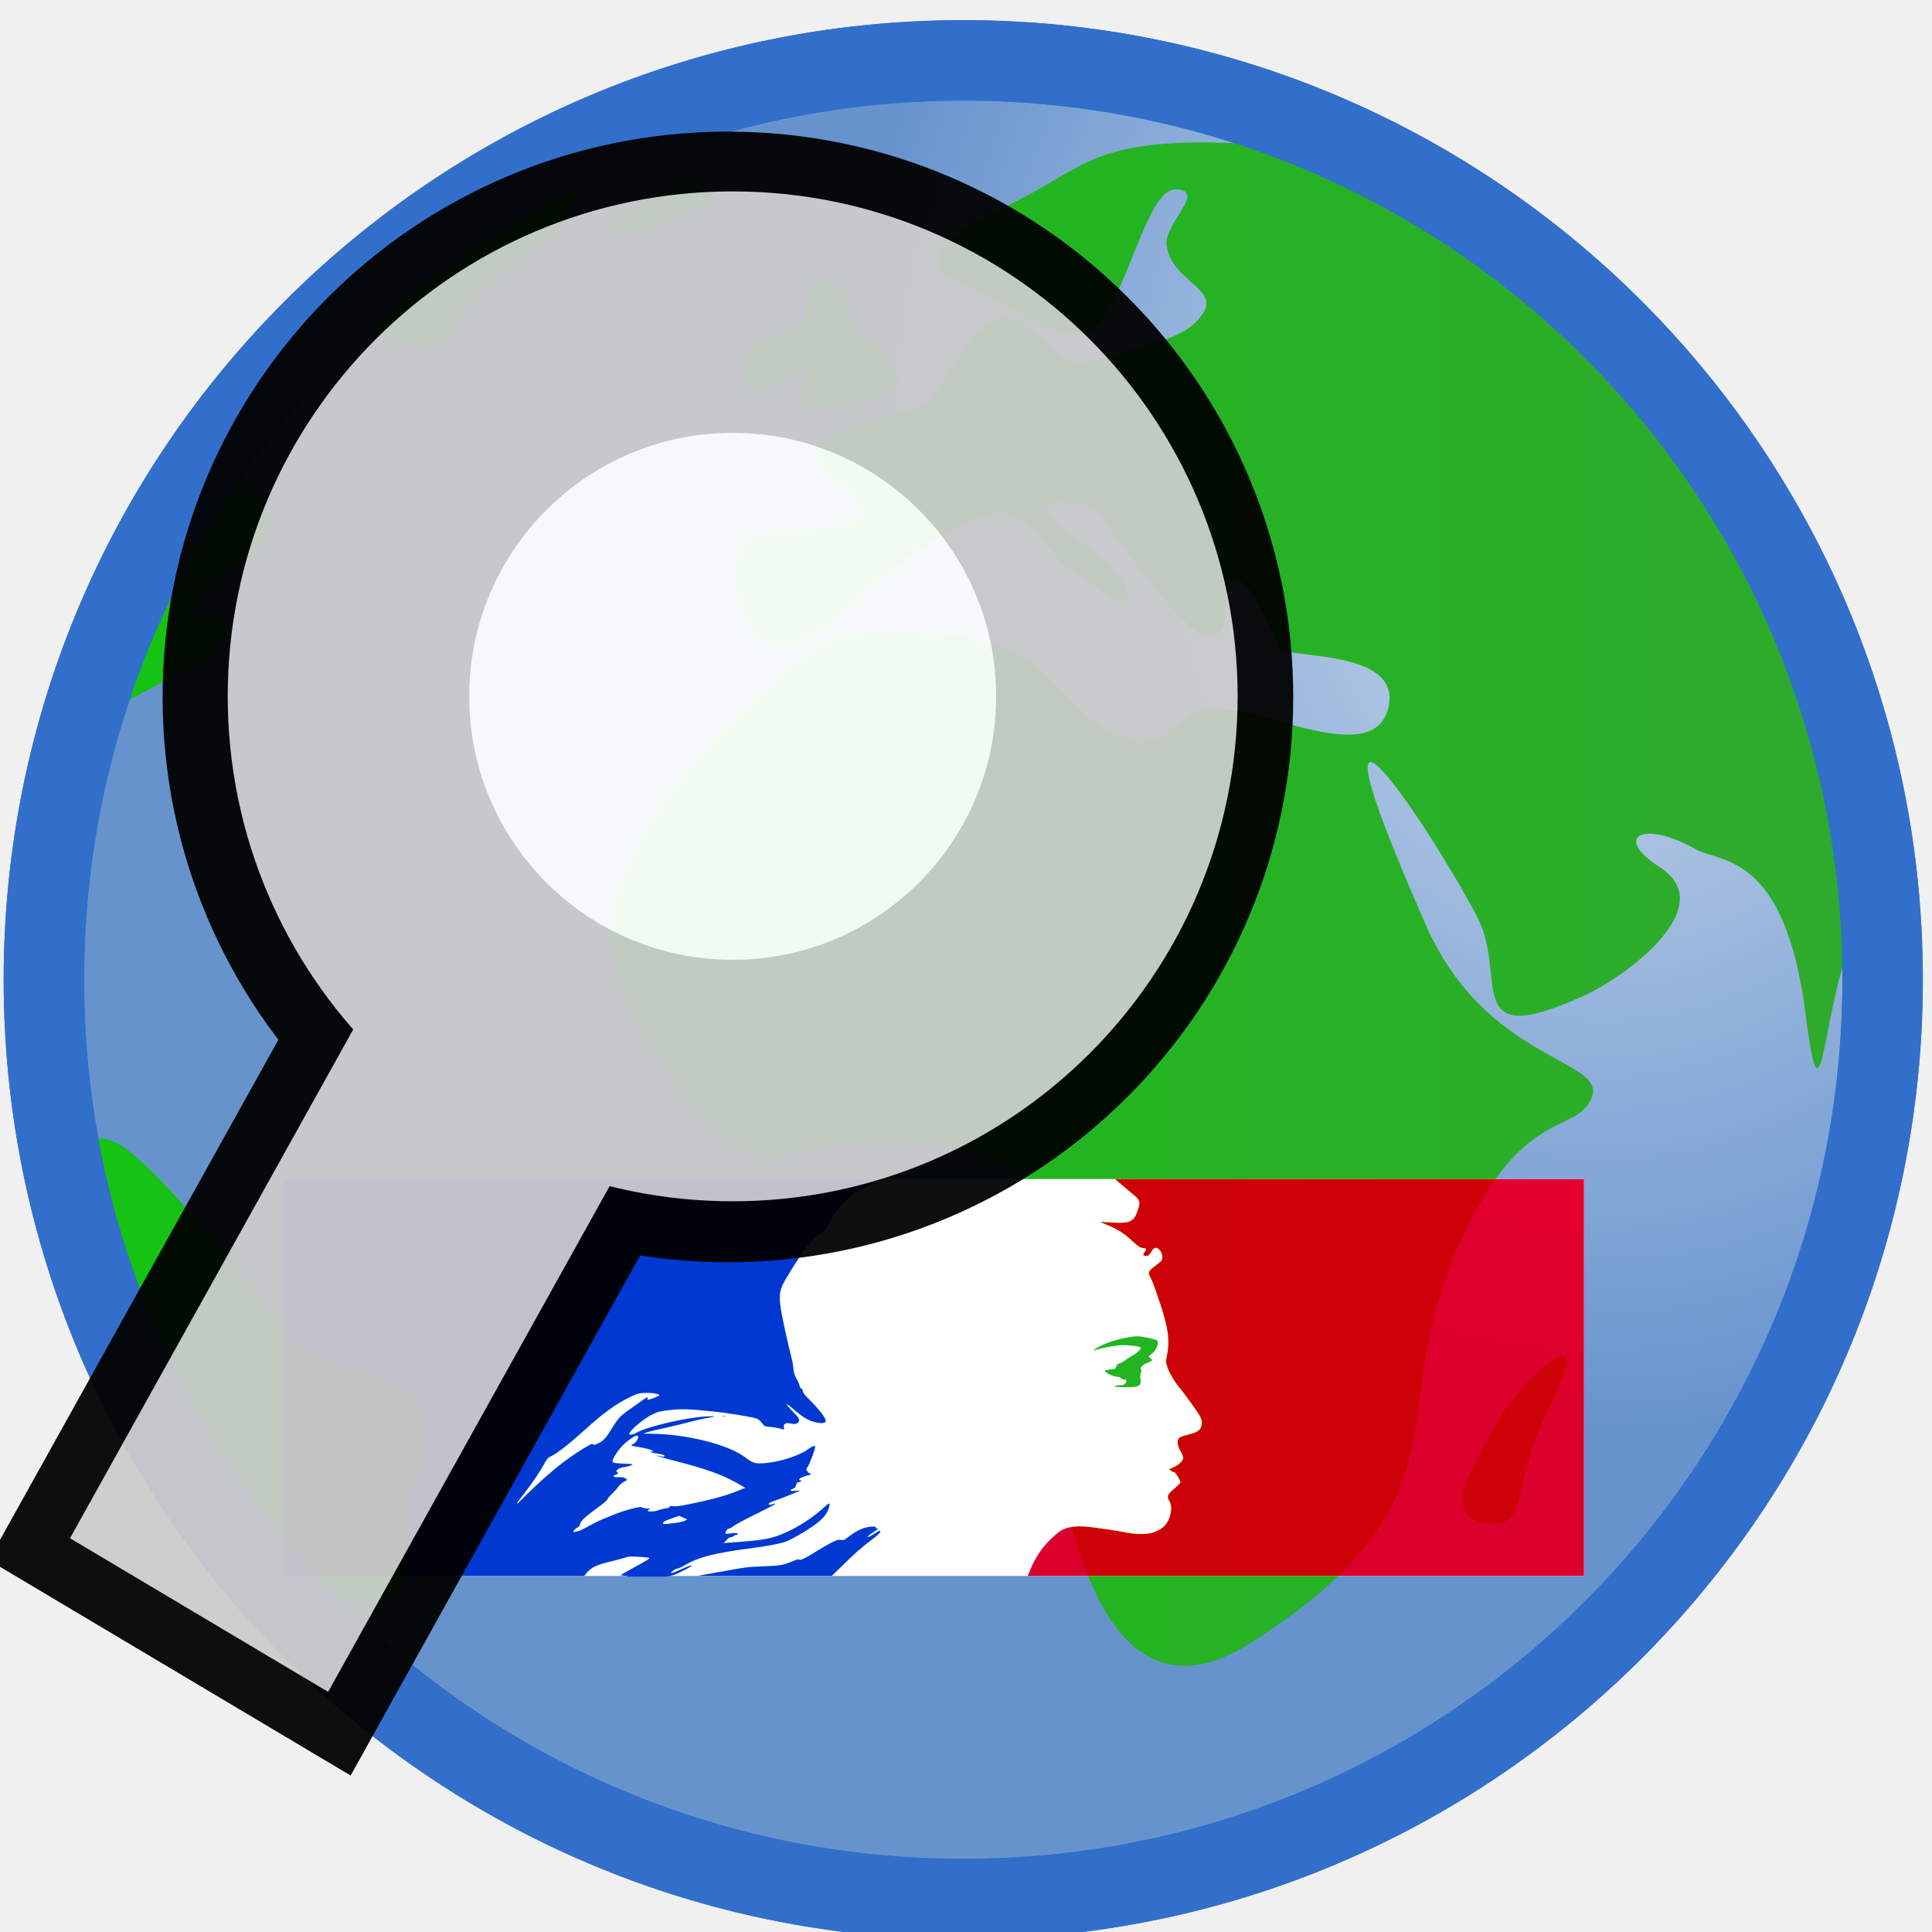
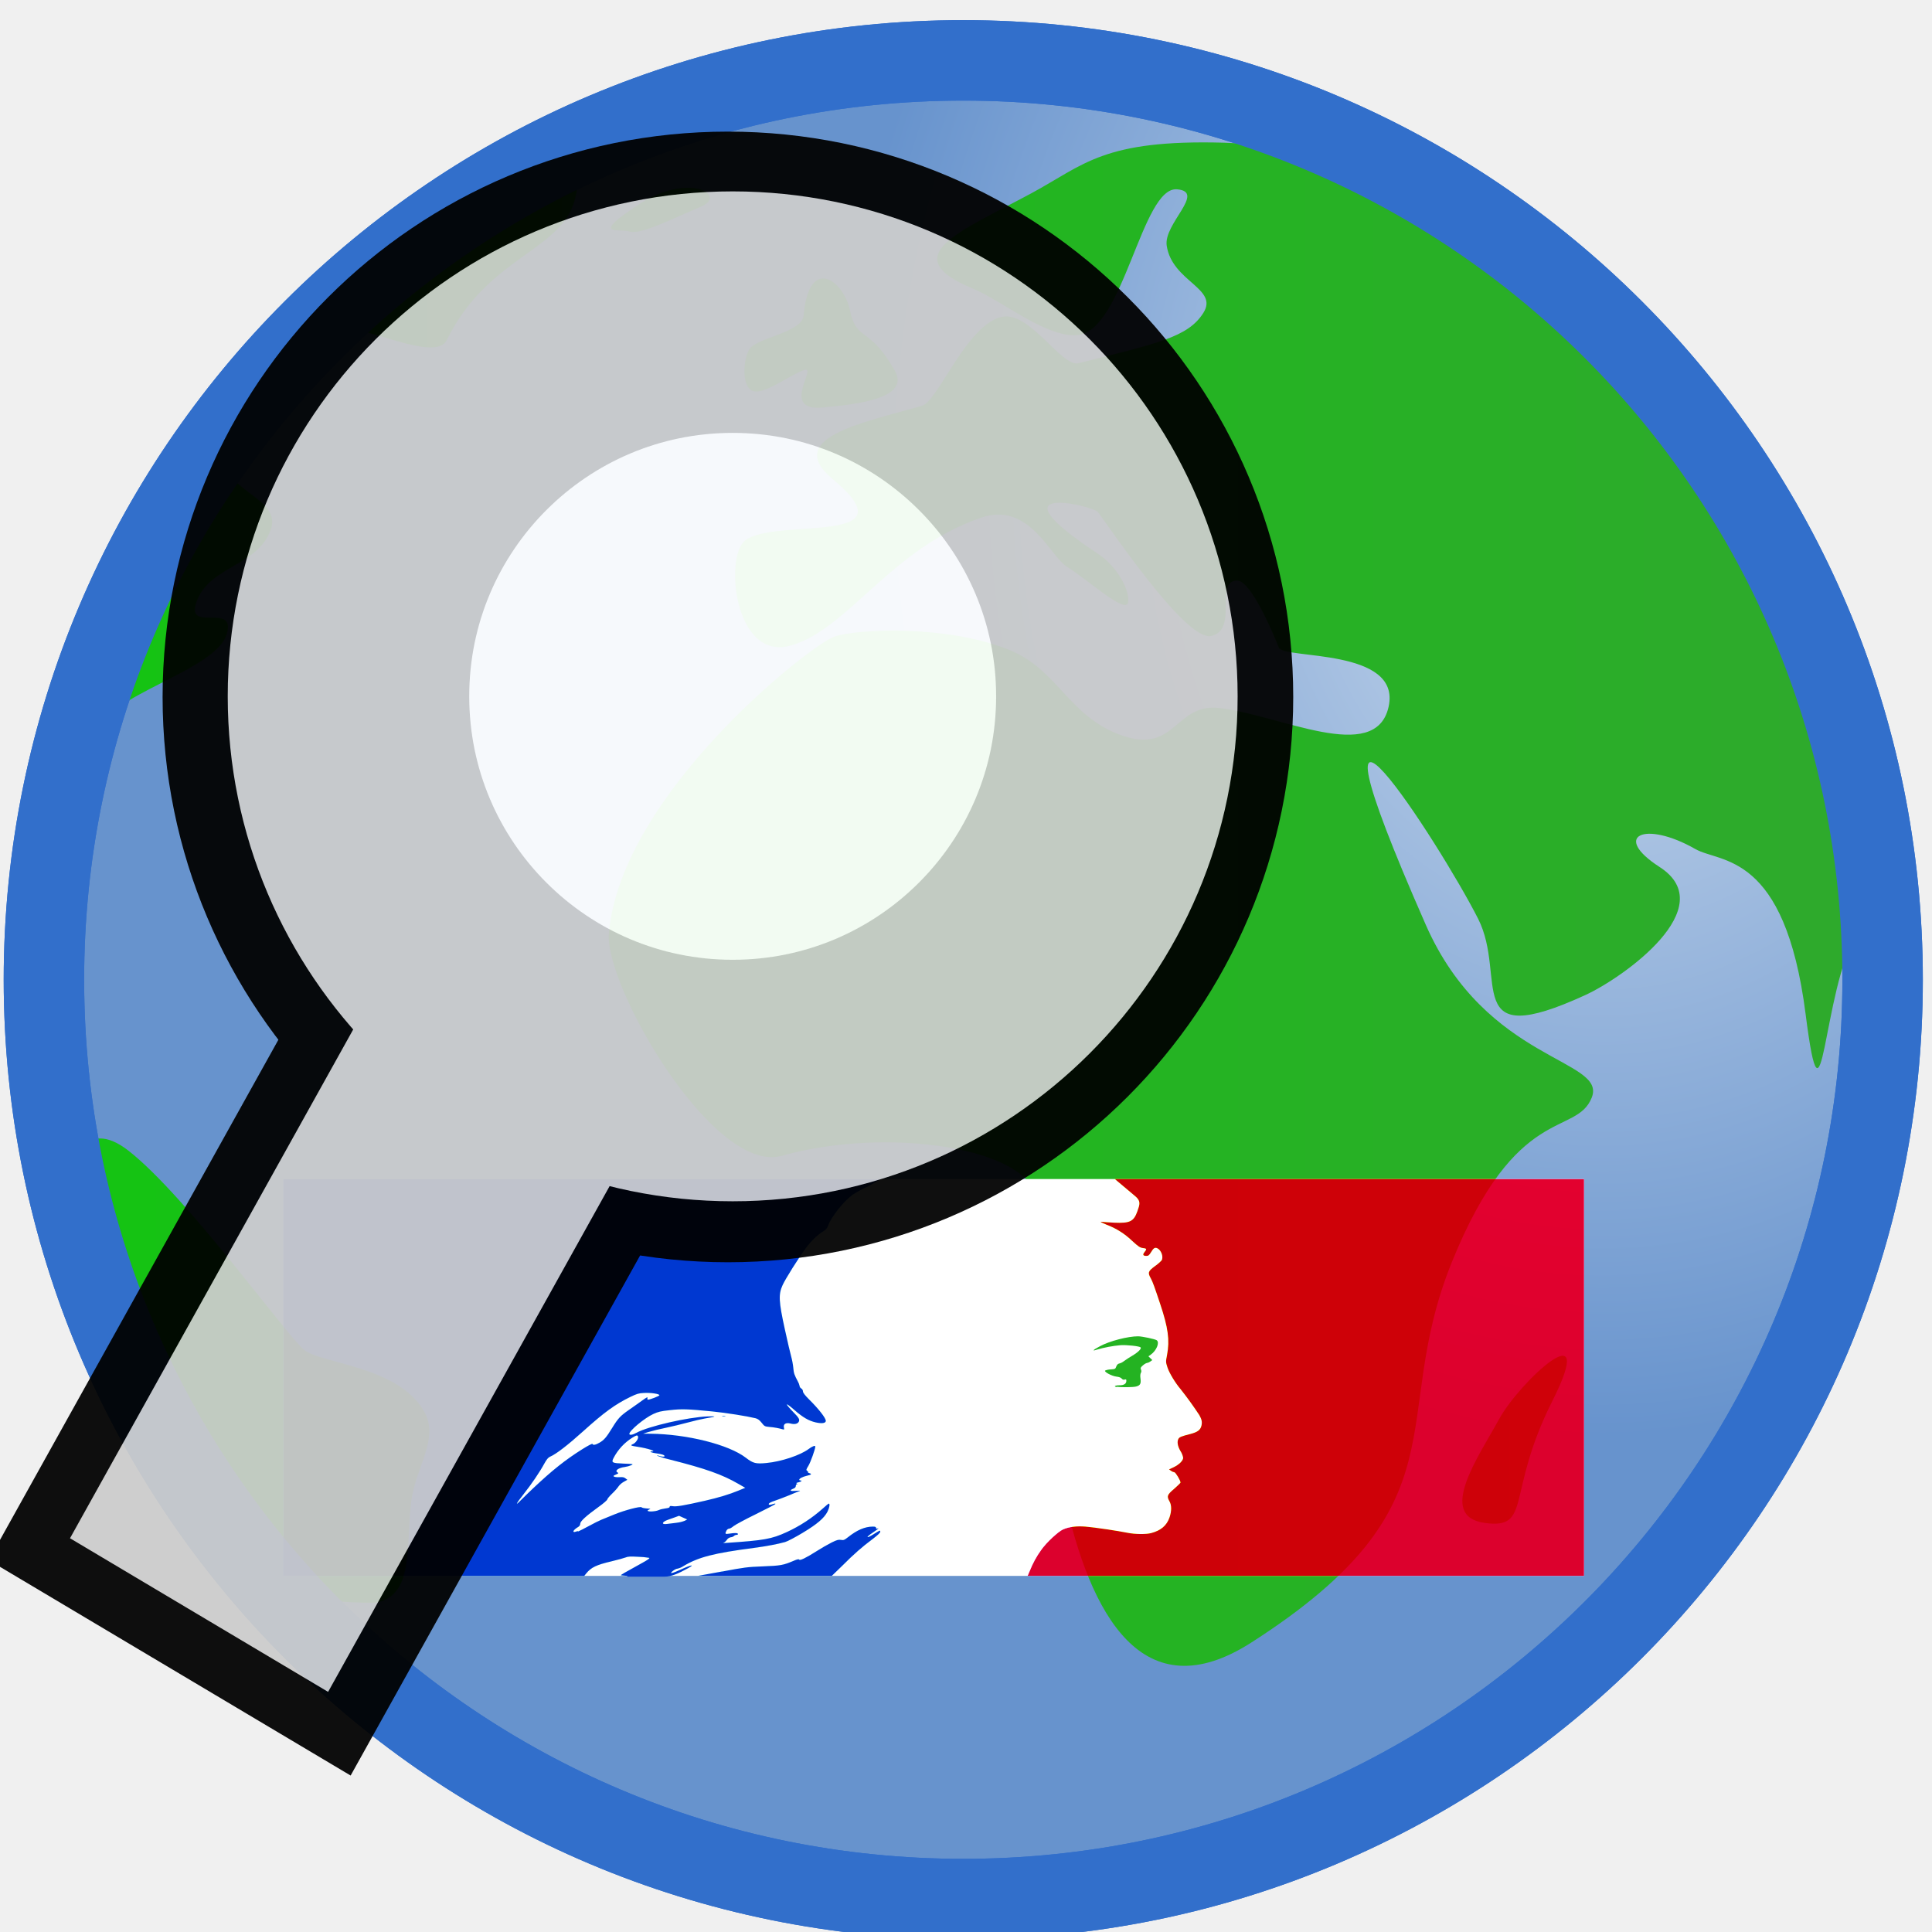
- <svg xmlns="http://www.w3.org/2000/svg" xmlns:xlink="http://www.w3.org/1999/xlink" width="64px" height="64px" id="svg2996" version="1.1" enable-background="new">
-   <defs id="defs2998">
-     <linearGradient id="linearGradient3948">
-       <stop style="stop-color:#14c412;stop-opacity:1;" offset="0" id="stop3950" />
-       <stop style="stop-color:#2fa92d;stop-opacity:1;" offset="1" id="stop3952" />
+ <svg xmlns="http://www.w3.org/2000/svg" xmlns:xlink="http://www.w3.org/1999/xlink" width="64" height="64" enable-background="new">
+   <defs>
+     <linearGradient id="prefix__b">
+       <stop offset="0" stop-color="#14c412" />
+       <stop offset="1" stop-color="#2fa92d" />
    </linearGradient>
-     <linearGradient id="linearGradient3860">
-       <stop style="stop-color:#cfddee;stop-opacity:1;" offset="0" id="stop3862" />
-       <stop style="stop-color:#6793cd;stop-opacity:1;" offset="1" id="stop3864" />
+     <linearGradient id="prefix__a">
+       <stop offset="0" stop-color="#cfddee" />
+       <stop offset="1" stop-color="#6793cd" />
    </linearGradient>
-     <radialGradient xlink:href="#linearGradient3860" id="radialGradient3870" cx="42.63" cy="18.727" fx="42.63" fy="18.727" r="31.787" gradientUnits="userSpaceOnUse" gradientTransform="matrix(-0.7960431,0,0,-1,87.02645,34.54545)" />
-     <linearGradient xlink:href="#linearGradient3948" id="linearGradient3954" x1="1.809" y1="29.95" x2="62.282" y2="29.95" gradientUnits="userSpaceOnUse" />
-     <clipPath id="a">
-       <path d="M 0,0 H 245.808 V 130 H 0 Z" id="path893" />
-     </clipPath>
-     <filter style="color-interpolation-filters:sRGB;" id="filter2237" x="-0.008" width="1.016" y="-0.026" height="1.051">
-       <feOffset dy="3" dx="3" id="feOffset2227" />
-       <feFlood flood-color="rgb(0,0,0)" flood-opacity="1" result="flood" id="feFlood2231" />
-       <feComposite in="flood" in2="SourceGraphic" operator="in" result="composite" id="feComposite2233" />
-       <feBlend in="blur" in2="composite" mode="normal" id="feBlend2235" />
-     </filter>
-     <filter style="color-interpolation-filters:sRGB" id="filter2409">
-       <feBlend mode="hard-light" in2="BackgroundImage" id="feBlend2411" />
+     <linearGradient xlink:href="#prefix__b" id="prefix__d" x1="1.809" y1="29.95" x2="62.282" y2="29.95" gradientUnits="userSpaceOnUse" />
+     <radialGradient xlink:href="#prefix__a" id="prefix__c" cx="42.63" cy="18.727" fx="42.63" fy="18.727" r="31.787" gradientUnits="userSpaceOnUse" gradientTransform="matrix(-.79604 0 0 -1 87.026 34.545)" />
+     <filter id="prefix__e" color-interpolation-filters="sRGB">
+       <feBlend mode="hard-light" in2="BackgroundImage" />
    </filter>
  </defs>
-   <g id="layer1">
-     <path style="display:inline;opacity:1;fill:url(#radialGradient3870);fill-opacity:1;fill-rule:evenodd;stroke:#326fcb;stroke-width:2.665;stroke-linejoin:round;stroke-miterlimit:4;stroke-dasharray:none;stroke-opacity:1" d="m 62.364,32.455 c 0,16.82 -13.635,30.455 -30.455,30.455 -16.82,0 -30.455,-13.635 -30.455,-30.455 0,-16.82 13.635,-30.455 30.455,-30.455 16.82,0 30.455,13.635 30.455,30.455 z" id="path3036" />
-     <g id="g3941" style="display:inline;fill:url(#linearGradient3954);fill-opacity:1">
-       <path id="path3807" d="m 12.455,53.091 c 1.274,-0.234 0.987,-1.887 1.168,-3.343 0.145,-1.166 0.949,-2.075 0.426,-2.997 C 13.207,45.264 10.665,45.174 10.091,44.727 9.516,44.281 6.208,39.649 4.26,38.122 2.722,36.917 2.442,38.845 2.182,38 1.922,37.155 1.337,30.593 3.134,24.324 3.512,23.005 7.16,22.238 7.516,20.992 7.816,19.938 6.146,20.977 6.505,19.95 6.929,18.734 8.542,18.772 8.971,17.539 9.349,16.455 7.289,16.299 7.337,14.911 c 0.048,-1.384 2.567,-2.91 3.01,-3.832 0.502,-1.045 3.989,1.132 4.453,0.186 1.36,-2.77 3.778,-2.936 4.239,-4.643 C 20.136,2.564 9.812,10.777 9.556,11.098 -5.335,29.748 5.314,47.482 8.153,51.536 c 0.879,1.256 2.256,1.571 4.301,1.554 z" style="opacity:1;fill:url(#linearGradient3954);fill-opacity:1;stroke:#000000;stroke-width:0;stroke-linecap:butt;stroke-linejoin:miter;stroke-miterlimit:4;stroke-dasharray:none;stroke-opacity:1" />
-       <path id="path3809" d="m 27.636,21.091 c 0.78,-0.269 3.841,-0.394 5.865,0.467 1.56,0.663 1.933,2.226 3.705,2.82 1.74,0.583 1.719,-1.078 3.166,-0.926 1.979,0.208 5.2,1.909 5.627,-0.043 0.426,-1.952 -3.483,-1.565 -3.636,-1.955 -0.154,-0.39 -0.907,-2.201 -1.368,-2.22 -0.793,-0.033 0.053,1.647 -0.883,1.834 -0.87,0.174 -3.564,-3.909 -3.75,-4.114 -0.185,-0.206 -3.658,-1.03 0.012,1.394 0.661,0.436 1.067,1.248 0.991,1.616 -0.081,0.387 -1.378,-0.798 -2.012,-1.183 -0.569,-0.345 -1.25,-2.174 -2.842,-1.636 -2.98,1.006 -4.41,3.69 -6.307,4.236 -1.803,0.519 -2.182,-2.659 -1.607,-3.391 0.731,-0.931 5.772,0.199 2.985,-2.118 -1.634,-1.359 0.952,-1.858 2.953,-2.427 0.541,-0.154 1.48,-2.698 2.653,-2.95 0.922,-0.198 1.977,1.679 2.534,1.538 2.615,-0.66 3.627,-0.856 4.139,-1.67 C 40.375,9.55 38.831,9.336 38.649,8.141 38.537,7.41 39.959,6.356 38.993,6.271 37.822,6.167 37.227,10.956 35.696,11.1 34.674,11.196 33.201,9.966 32.225,9.561 29.616,8.478 31.824,7.668 34.175,6.397 c 1.748,-0.946 2.378,-1.781 6.37,-1.669 3.992,0.111 8.32,2.539 11.552,4.916 3.077,2.263 4.273,3.948 5.675,5.948 1.401,2 2.53,4.587 3.59,7.834 1.059,3.247 1.321,5.503 0.155,7.463 -1.166,1.96 -1.125,7.239 -1.705,2.703 -0.688,-5.383 -2.823,-4.993 -3.65,-5.465 -1.684,-0.962 -2.79,-0.44 -1.184,0.596 2.066,1.333 -1.199,3.66 -2.461,4.239 -4.151,1.905 -2.567,-0.58 -3.555,-2.529 -1.267,-2.499 -6.401,-10.414 -1.731,0.205 2.008,4.566 6.018,4.43 5.496,5.726 -0.522,1.296 -2.494,0.152 -4.636,5.455 -2.142,5.303 0.55,7.982 -6.636,12.591 -7.187,4.609 -7.004,-12.805 -7.104,-14.599 -0.099,-1.794 -4.962,-2.51 -8.447,-1.525 -2.274,0.643 -5.892,-5.639 -5.735,-7.378 0.419,-4.633 6.687,-9.548 7.467,-9.817 z" style="opacity:1;fill:url(#linearGradient3954);fill-opacity:1;stroke:#000000;stroke-width:0;stroke-linecap:butt;stroke-linejoin:miter;stroke-miterlimit:4;stroke-dasharray:none;stroke-opacity:1" />
-       <path id="path3807-9" d="m 26.626,12.262 c 0.506,-0.183 -0.826,1.375 0.634,1.237 1.156,-0.109 2.903,-0.302 2.381,-1.224 -0.842,-1.487 -1.265,-0.948 -1.481,-1.978 -0.216,-1.031 -1.366,-1.839 -1.537,0.148 -0.051,0.594 -1.616,0.735 -1.822,1.162 -0.206,0.426 -0.211,1.244 0.15,1.349 0.388,0.113 1.169,-0.51 1.675,-0.693 z" style="opacity:1;fill:url(#linearGradient3954);fill-opacity:1;stroke:#000000;stroke-width:0;stroke-linecap:butt;stroke-linejoin:miter;stroke-miterlimit:4;stroke-dasharray:none;stroke-opacity:1" />
-       <path id="path3807-9-7" d="M 23.213,6.849 C 24.139,6.46 22.795,5.696 21.163,6.771 19.531,7.846 20.488,7.561 20.863,7.67 21.237,7.779 22.287,7.237 23.213,6.849 Z" style="opacity:1;fill:url(#linearGradient3954);fill-opacity:1;stroke:#000000;stroke-width:0;stroke-linecap:butt;stroke-linejoin:miter;stroke-miterlimit:4;stroke-dasharray:none;stroke-opacity:1" />
-       <path id="path3807-9-1" d="m 49.174,50.448 c 1.594,0.222 0.694,-0.949 2.25,-4.038 1.556,-3.09 -1.088,-0.635 -1.762,0.598 -0.674,1.233 -2.082,3.218 -0.488,3.44 z" style="opacity:1;fill:url(#linearGradient3954);fill-opacity:1;stroke:#000000;stroke-width:0;stroke-linecap:butt;stroke-linejoin:miter;stroke-miterlimit:4;stroke-dasharray:none;stroke-opacity:1" />
-     </g>
-     <path id="path3858" d="m 62.364,32.455 c 0,16.82 -13.635,30.455 -30.455,30.455 -16.82,0 -30.455,-13.635 -30.455,-30.455 0,-16.82 13.635,-30.455 30.455,-30.455 16.82,0 30.455,13.635 30.455,30.455 z" style="opacity:1;fill:none;fill-opacity:1;fill-rule:evenodd;stroke:#326fcb;stroke-width:2.665;stroke-linejoin:round;stroke-miterlimit:4;stroke-dasharray:none;stroke-opacity:1" />
-     <g id="g2418" transform="matrix(1.067373,0,0,1.067373,-3.911553,-4.463499)">
-       <g style="opacity:1;filter:url(#filter2409)" transform="translate(-10.43581,-0.236419)" id="g1561">
-         <path d="M 22.89,41.01 H 63.262 V 53.327 H 22.89 Z" id="path896" style="display:inline;fill:#ffffff;fill-rule:nonzero;stroke-width:0.165" />
-         <path style="display:inline;fill:#e2011c;fill-rule:nonzero;stroke-width:0.165" id="path900" d="m 45.993,53.327 0.061,-0.143 c 0.104,-0.258 0.211,-0.455 0.367,-0.672 0.164,-0.229 0.527,-0.566 0.677,-0.631 0.185,-0.079 0.415,-0.107 0.7,-0.085 0.244,0.019 0.995,0.13 1.298,0.192 0.231,0.047 0.569,0.051 0.728,0.009 0.306,-0.08 0.487,-0.236 0.574,-0.491 0.066,-0.196 0.066,-0.375 -0.002,-0.494 -0.09,-0.16 -0.075,-0.203 0.144,-0.39 0.108,-0.095 0.197,-0.181 0.197,-0.192 0,-0.065 -0.151,-0.317 -0.189,-0.319 -0.024,0 -0.071,-0.021 -0.104,-0.045 l -0.062,-0.045 0.129,-0.06 c 0.178,-0.082 0.309,-0.209 0.309,-0.3 0,-0.039 -0.038,-0.134 -0.085,-0.211 -0.089,-0.149 -0.111,-0.291 -0.062,-0.375 0.031,-0.056 0.089,-0.08 0.365,-0.151 0.231,-0.06 0.316,-0.123 0.349,-0.257 0.027,-0.114 0.013,-0.188 -0.062,-0.326 -0.062,-0.112 -0.467,-0.671 -0.582,-0.807 -0.158,-0.183 -0.351,-0.5 -0.407,-0.671 -0.055,-0.168 -0.058,-0.179 -0.016,-0.395 0.087,-0.459 0.035,-0.839 -0.211,-1.579 -0.185,-0.552 -0.233,-0.686 -0.289,-0.789 -0.104,-0.185 -0.091,-0.229 0.122,-0.386 0.102,-0.076 0.196,-0.155 0.209,-0.179 0.064,-0.108 -0.009,-0.317 -0.129,-0.375 -0.078,-0.037 -0.12,-0.011 -0.198,0.119 -0.06,0.099 -0.085,0.117 -0.147,0.117 -0.104,0 -0.122,-0.039 -0.055,-0.119 0.075,-0.095 0.071,-0.11 -0.051,-0.125 -0.091,-0.011 -0.138,-0.043 -0.336,-0.224 -0.262,-0.242 -0.44,-0.354 -0.791,-0.5 -0.162,-0.067 -0.218,-0.099 -0.16,-0.091 0.051,0.006 0.229,0.019 0.398,0.028 0.487,0.021 0.605,-0.037 0.718,-0.354 0.076,-0.216 0.113,-0.315 -0.065,-0.466 l -0.635,-0.535 H 63.262 v 12.317 z" />
-         <path style="display:inline;fill:#003189;fill-rule:nonzero;stroke-width:0.165" id="path902" d="m 33.575,53.327 c -0.105,-0.01 -0.197,-0.014 -0.204,-0.02 -0.011,-0.01 0.108,-0.079 0.655,-0.38 0.176,-0.097 0.248,-0.148 0.223,-0.16 -0.02,-0.01 -0.173,-0.025 -0.34,-0.034 -0.248,-0.013 -0.32,-0.01 -0.393,0.021 -0.05,0.02 -0.246,0.074 -0.437,0.119 -0.476,0.112 -0.634,0.19 -0.787,0.38 l -0.058,0.073 H 22.89 v -12.317 h 18.541 l -0.359,0.211 c -0.198,0.089 -0.428,0.212 -0.511,0.274 -0.282,0.209 -0.662,0.686 -0.757,0.95 -0.035,0.097 -0.067,0.133 -0.173,0.199 -0.165,0.101 -0.36,0.292 -0.522,0.51 -0.22,0.296 -0.64,0.964 -0.722,1.149 -0.129,0.287 -0.118,0.506 0.071,1.365 0.082,0.378 0.171,0.762 0.198,0.853 0.027,0.091 0.056,0.246 0.065,0.344 0.016,0.175 0.029,0.212 0.142,0.427 0.031,0.059 0.055,0.125 0.055,0.148 0,0.023 0.022,0.055 0.051,0.071 a 0.111,0.111 0 0 1 0.051,0.089 c 0,0.041 0.06,0.119 0.191,0.249 0.3,0.298 0.518,0.577 0.518,0.665 0,0.072 -0.118,0.091 -0.309,0.049 -0.222,-0.05 -0.405,-0.156 -0.685,-0.402 -0.12,-0.105 -0.216,-0.175 -0.216,-0.156 0,0.018 0.08,0.116 0.18,0.216 0.198,0.2 0.229,0.254 0.187,0.326 -0.038,0.064 -0.129,0.082 -0.253,0.051 -0.145,-0.036 -0.227,0.014 -0.205,0.12 0.013,0.067 0.011,0.073 -0.031,0.06 -0.08,-0.028 -0.258,-0.06 -0.416,-0.076 -0.147,-0.013 -0.158,-0.019 -0.244,-0.129 -0.067,-0.084 -0.12,-0.123 -0.189,-0.14 -0.26,-0.065 -0.909,-0.168 -1.343,-0.211 -0.765,-0.076 -0.949,-0.082 -1.316,-0.041 -0.282,0.03 -0.358,0.05 -0.511,0.119 -0.273,0.125 -0.747,0.518 -0.747,0.619 0,0.047 0.104,0.032 0.222,-0.035 0.36,-0.201 1.598,-0.485 2.205,-0.507 0.3,-0.011 0.285,0.002 -0.078,0.063 -0.1,0.017 -0.336,0.071 -0.525,0.123 -0.189,0.052 -0.516,0.129 -0.725,0.175 -0.209,0.043 -0.447,0.101 -0.525,0.127 l -0.145,0.048 0.222,0.002 c 1.138,0.011 2.432,0.336 2.961,0.744 0.227,0.175 0.309,0.196 0.642,0.164 0.458,-0.043 1.049,-0.239 1.309,-0.436 0.113,-0.084 0.205,-0.119 0.205,-0.073 0,0.078 -0.149,0.494 -0.213,0.595 -0.071,0.116 -0.076,0.132 -0.038,0.157 0.022,0.015 0.036,0.035 0.027,0.041 -0.009,0.009 0.009,0.022 0.04,0.03 0.087,0.026 0.065,0.05 -0.073,0.08 -0.133,0.032 -0.24,0.086 -0.24,0.123 0,0.013 0.018,0.024 0.04,0.024 0.067,0 0.018,0.043 -0.071,0.06 -0.06,0.013 -0.071,0.022 -0.044,0.037 0.027,0.015 0.027,0.021 0.002,0.021 -0.018,0 -0.033,0.024 -0.033,0.054 0,0.037 -0.027,0.063 -0.08,0.084 -0.131,0.054 -0.096,0.082 0.085,0.067 0.091,-0.009 0.147,-0.009 0.124,0 -0.022,0.007 -0.169,0.067 -0.327,0.134 -0.16,0.065 -0.367,0.145 -0.46,0.175 -0.107,0.035 -0.173,0.069 -0.18,0.095 -0.009,0.041 0.04,0.039 0.165,-0.004 0.022,-0.009 0.042,-0.004 0.042,0.006 0,0.011 -0.274,0.153 -0.607,0.317 -0.336,0.164 -0.647,0.332 -0.696,0.373 -0.049,0.043 -0.109,0.078 -0.138,0.078 -0.027,0 -0.062,0.028 -0.08,0.06 -0.051,0.101 -0.042,0.114 0.08,0.095 0.18,-0.028 0.264,-0.026 0.276,0.006 0.007,0.017 -0.011,0.03 -0.04,0.03 a 0.123,0.123 0 0 0 -0.082,0.035 c -0.018,0.019 -0.062,0.039 -0.1,0.041 -0.047,0.006 -0.089,0.035 -0.124,0.084 -0.029,0.041 -0.076,0.082 -0.104,0.088 -0.029,0.006 0.012,0.009 0.091,0.002 1.18,-0.08 1.401,-0.119 1.877,-0.336 0.406,-0.185 0.827,-0.464 1.127,-0.74 0.087,-0.08 0.167,-0.145 0.178,-0.145 0.041,0 0.018,0.132 -0.042,0.25 -0.104,0.203 -0.322,0.388 -0.771,0.658 -0.227,0.136 -0.471,0.265 -0.544,0.285 -0.226,0.065 -0.589,0.134 -0.972,0.183 -1.243,0.162 -1.719,0.285 -2.191,0.567 -0.08,0.045 -0.162,0.082 -0.184,0.078 -0.022,-0.002 -0.082,0.026 -0.131,0.065 -0.14,0.11 -0.038,0.09 0.256,-0.045 0.302,-0.14 0.442,-0.162 0.205,-0.032 -0.291,0.16 -0.511,0.261 -0.729,0.261 h -1.159 z m -1.544,-1.374 c 0.047,-0.018 0.203,-0.097 0.347,-0.176 0.144,-0.078 0.314,-0.165 0.379,-0.191 l 0.407,-0.166 c 0.333,-0.135 0.821,-0.263 0.849,-0.222 0.01,0.014 0.083,0.03 0.162,0.035 0.11,0.007 0.13,0.013 0.084,0.028 -0.032,0.01 -0.059,0.028 -0.059,0.04 0,0.043 0.246,0.03 0.349,-0.018 0.041,-0.019 0.132,-0.041 0.204,-0.05 0.089,-0.011 0.13,-0.026 0.13,-0.05 0,-0.028 0.023,-0.032 0.103,-0.019 0.111,0.017 0.348,-0.024 0.987,-0.168 0.433,-0.099 0.76,-0.198 1.048,-0.317 l 0.208,-0.086 -0.208,-0.121 c -0.508,-0.293 -1.018,-0.474 -2.138,-0.757 -0.195,-0.05 -0.366,-0.101 -0.381,-0.114 -0.017,-0.015 -0.009,-0.017 0.026,-0.006 0.112,0.037 0.197,0.043 0.197,0.015 0,-0.035 -0.085,-0.063 -0.251,-0.084 -0.152,-0.019 -0.25,-0.06 -0.144,-0.06 0.163,0 -0.117,-0.095 -0.432,-0.142 -0.233,-0.037 -0.246,-0.045 -0.149,-0.088 0.085,-0.037 0.176,-0.177 0.152,-0.233 -0.02,-0.05 -0.044,-0.043 -0.171,0.032 -0.242,0.147 -0.465,0.388 -0.589,0.638 -0.071,0.142 -0.047,0.155 0.32,0.17 0.302,0.011 0.307,0.013 0.229,0.05 a 0.823,0.823 0 0 1 -0.193,0.054 c -0.213,0.028 -0.331,0.121 -0.225,0.175 0.031,0.015 0.02,0.028 -0.058,0.063 -0.087,0.037 -0.091,0.045 -0.051,0.065 0.027,0.013 0.102,0.019 0.169,0.015 0.093,-0.006 0.136,0.002 0.18,0.037 l 0.058,0.045 -0.116,0.065 c -0.064,0.037 -0.136,0.101 -0.16,0.142 -0.024,0.041 -0.111,0.14 -0.196,0.22 -0.082,0.08 -0.151,0.162 -0.151,0.183 0,0.019 -0.12,0.125 -0.269,0.231 -0.398,0.287 -0.571,0.446 -0.571,0.522 0,0.041 -0.022,0.075 -0.062,0.099 -0.124,0.073 -0.189,0.157 -0.12,0.157 0.016,0 0.067,-0.015 0.113,-0.032 z m 3.071,-0.277 c 0.098,-0.012 0.212,-0.039 0.253,-0.061 l 0.074,-0.04 -0.127,-0.057 -0.127,-0.057 -0.126,0.046 c -0.07,0.025 -0.166,0.06 -0.214,0.076 -0.194,0.066 -0.219,0.155 -0.037,0.131 a 21.787,21.787 0 0 1 0.304,-0.037 z m -4.444,-1.078 c 0.585,-0.552 0.998,-0.88 1.522,-1.208 0.178,-0.111 0.304,-0.176 0.31,-0.159 0.017,0.045 0.093,0.032 0.217,-0.039 0.143,-0.082 0.214,-0.166 0.392,-0.455 0.185,-0.302 0.255,-0.378 0.521,-0.563 0.127,-0.086 0.309,-0.218 0.409,-0.289 0.144,-0.104 0.178,-0.121 0.167,-0.08 -0.009,0.03 -0.002,0.052 0.018,0.052 0.06,0 0.342,-0.11 0.351,-0.136 0.016,-0.043 -0.269,-0.086 -0.48,-0.073 -0.162,0.009 -0.218,0.026 -0.42,0.123 -0.471,0.231 -0.814,0.479 -1.465,1.068 -0.469,0.423 -0.838,0.707 -1.025,0.787 -0.06,0.026 -0.107,0.082 -0.18,0.216 -0.142,0.263 -0.4,0.641 -0.642,0.947 -0.229,0.289 -0.278,0.388 -0.1,0.203 a 22.958,22.958 0 0 1 0.413,-0.401 z m 5.854,2.593 c 0.702,-0.132 0.78,-0.142 1.273,-0.161 0.554,-0.022 0.624,-0.035 0.957,-0.176 0.107,-0.045 0.149,-0.053 0.163,-0.032 0.026,0.037 0.207,-0.052 0.56,-0.275 0.144,-0.091 0.348,-0.208 0.453,-0.259 0.158,-0.078 0.207,-0.091 0.283,-0.078 0.081,0.014 0.106,0.004 0.209,-0.078 0.288,-0.229 0.534,-0.335 0.78,-0.336 0.073,0 0.099,0.009 0.099,0.038 0,0.024 0.014,0.033 0.039,0.025 0.073,-0.026 0.04,0.002 -0.148,0.129 -0.218,0.145 -0.198,0.19 0.024,0.05 0.213,-0.134 0.216,-0.134 0.216,-0.08 0,0.03 -0.082,0.108 -0.231,0.22 -0.34,0.255 -0.58,0.466 -0.945,0.83 l -0.327,0.317 h -4.155 l 0.748,-0.136 z m 0.007,-4.825 c 0.025,-0.006 0.067,-0.006 0.092,0 0.025,0.006 0.004,0.011 -0.046,0.011 -0.051,0 -0.071,-0.005 -0.046,-0.011 z" />
-         <path style="display:inline;fill:#7f7f7f;fill-rule:nonzero;stroke-width:0.165" id="path904" d="m 48.762,47.466 c -0.115,-0.016 -0.056,-0.054 0.083,-0.054 0.139,0 0.212,-0.048 0.212,-0.14 0,-0.043 -0.009,-0.05 -0.053,-0.037 -0.038,0.011 -0.065,0.002 -0.091,-0.031 -0.022,-0.03 -0.08,-0.052 -0.165,-0.062 -0.149,-0.018 -0.391,-0.148 -0.349,-0.188 0.016,-0.013 0.093,-0.029 0.171,-0.035 0.138,-0.01 0.147,-0.015 0.173,-0.091 0.022,-0.057 0.051,-0.084 0.1,-0.095 0.04,-0.008 0.1,-0.039 0.136,-0.07 0.038,-0.03 0.156,-0.108 0.262,-0.17 0.182,-0.108 0.296,-0.222 0.256,-0.259 -0.042,-0.039 -0.436,-0.08 -0.622,-0.067 -0.216,0.015 -0.587,0.086 -0.74,0.14 -0.158,0.054 -0.113,0.006 0.107,-0.11 0.296,-0.16 0.865,-0.306 1.178,-0.306 0.122,0 0.531,0.086 0.58,0.123 0.096,0.071 -0.009,0.321 -0.185,0.447 l -0.073,0.052 0.12,0.117 -0.062,0.045 c -0.033,0.024 -0.08,0.045 -0.102,0.045 -0.022,0 -0.08,0.032 -0.127,0.073 -0.071,0.063 -0.08,0.082 -0.06,0.132 0.016,0.037 0.016,0.073 -0.004,0.106 -0.018,0.03 -0.022,0.097 -0.011,0.175 0.022,0.157 -0.009,0.214 -0.138,0.246 -0.093,0.024 -0.44,0.028 -0.591,0.006 z" />
-       </g>
-     </g>
-     <g id="g1567" style="opacity:0.939" transform="translate(0,-6)">
-       <circle r="12.727" cy="29.087" cx="24.113" id="path4534-3" style="fill:none;fill-opacity:1;stroke:#000000;stroke-width:12;stroke-miterlimit:4;stroke-dasharray:none;stroke-opacity:1" />
-       <rect transform="matrix(0.8593037,0.5114657,-0.4863467,0.8737659,0,0)" y="28.49" x="31.74" height="17.286" width="5.949" id="rect4536-7" style="fill:#000000;fill-opacity:1;stroke:#000000;stroke-width:8.002;stroke-miterlimit:4;stroke-dasharray:none;stroke-opacity:1" />
-       <rect transform="matrix(0.8593037,0.5114657,-0.4863467,0.8737659,0,0)" y="28.49" x="31.74" height="17.286" width="5.949" id="rect4536" style="fill:#cccccc;fill-opacity:1;stroke:#cccccc;stroke-width:4.001;stroke-miterlimit:4;stroke-dasharray:none;stroke-opacity:1" />
-       <circle r="12.727" cy="29.067" cx="24.271" id="path4534" style="fill:#ffffff;fill-opacity:1;stroke:#cccccc;stroke-width:8;stroke-miterlimit:4;stroke-dasharray:none;stroke-opacity:1" />
-     </g>
+   <path d="M62.364 32.455c0 16.82-13.635 30.454-30.455 30.454S1.455 49.274 1.455 32.455C1.455 15.635 15.09 2 31.909 2c16.82 0 30.455 13.635 30.455 30.455z" fill="url(#prefix__c)" fill-rule="evenodd" stroke="#326fcb" stroke-width="2.665" stroke-linejoin="round" />
+   <g fill="url(#prefix__d)">
+     <path d="M12.455 53.09c1.274-.233.987-1.886 1.168-3.342.145-1.166.948-2.075.426-2.997-.842-1.487-3.384-1.577-3.958-2.024-.575-.446-3.883-5.078-5.83-6.605-1.54-1.205-1.82.723-2.08-.122s-.844-7.407.953-13.676c.378-1.319 4.026-2.086 4.382-3.332.3-1.054-1.37-.015-1.011-1.042.424-1.216 2.037-1.178 2.466-2.41.378-1.085-1.682-1.24-1.634-2.629.047-1.384 2.567-2.91 3.01-3.832.501-1.045 3.989 1.132 4.453.187 1.36-2.77 3.778-2.936 4.24-4.644 1.096-4.058-9.228 4.155-9.484 4.476-14.891 18.65-4.242 36.384-1.403 40.438.88 1.256 2.257 1.572 4.302 1.555zM27.636 21.09c.78-.268 3.842-.393 5.866.468 1.56.663 1.932 2.226 3.705 2.82 1.74.583 1.72-1.078 3.166-.926 1.98.208 5.2 1.91 5.627-.043.426-1.952-3.483-1.564-3.636-1.954-.154-.39-.908-2.201-1.368-2.22-.793-.033.053 1.647-.883 1.834-.87.173-3.564-3.909-3.75-4.114-.185-.206-3.658-1.03.013 1.393.66.436 1.067 1.248.99 1.617-.08.387-1.377-.798-2.011-1.183-.57-.345-1.25-2.174-2.842-1.636-2.98 1.006-4.41 3.69-6.307 4.235-1.803.52-2.182-2.659-1.607-3.39.732-.931 5.772.199 2.986-2.119-1.635-1.36.951-1.858 2.953-2.427.54-.154 1.48-2.698 2.653-2.95.921-.198 1.977 1.679 2.534 1.538 2.615-.66 3.627-.856 4.139-1.67.511-.813-1.033-1.027-1.215-2.222-.112-.731 1.31-1.785.344-1.87-1.17-.104-1.766 4.685-3.297 4.829-1.022.096-2.495-1.134-3.47-1.54-2.61-1.082-.402-1.892 1.95-3.163 1.747-.946 2.377-1.781 6.37-1.67 3.992.111 8.32 2.54 11.552 4.916 3.077 2.263 4.273 3.948 5.675 5.948 1.401 2 2.53 4.587 3.59 7.834 1.059 3.247 1.32 5.503.155 7.464-1.166 1.96-1.126 7.239-1.705 2.703-.688-5.384-2.823-4.993-3.65-5.465-1.684-.963-2.79-.44-1.184.595 2.066 1.334-1.2 3.66-2.462 4.24-4.15 1.904-2.566-.581-3.554-2.53-1.267-2.498-6.4-10.413-1.731.206 2.008 4.566 6.018 4.43 5.495 5.726-.522 1.296-2.494.151-4.636 5.454s.55 7.982-6.636 12.591c-7.187 4.61-7.005-12.805-7.104-14.599-.1-1.793-4.962-2.51-8.447-1.524-2.274.642-5.891-5.64-5.734-7.378.418-4.633 6.686-9.548 7.466-9.817z" />
+     <path d="M26.626 12.262c.506-.183-.826 1.375.634 1.237 1.156-.11 2.903-.303 2.38-1.225-.841-1.487-1.264-.947-1.48-1.978-.216-1.03-1.366-1.84-1.537.148-.05.594-1.615.735-1.822 1.162-.206.426-.21 1.244.15 1.349.388.113 1.169-.51 1.675-.693zM23.213 6.849c.926-.389-.418-1.153-2.05-.078s-.675.79-.3.9c.374.108 1.424-.434 2.35-.822zM49.174 50.448c1.593.222.694-.95 2.25-4.039 1.556-3.09-1.088-.635-1.762.598-.674 1.233-2.082 3.218-.488 3.44z" />
  </g>
-   <g id="layer2">
-     <g id="g1554" style="display:inline" />
+   <path d="M62.364 32.455c0 16.82-13.635 30.454-30.455 30.454S1.455 49.274 1.455 32.455C1.455 15.635 15.09 2 31.909 2c16.82 0 30.455 13.635 30.455 30.455z" fill="none" stroke="#326fcb" stroke-width="2.665" stroke-linejoin="round" />
+   <g transform="matrix(1.06737 0 0 1.06737 -15.05 -4.716)" filter="url(#prefix__e)">
+     <path d="M22.89 41.01h40.372v12.317H22.89z" fill="#fff" />
+     <path d="M45.993 53.327l.061-.142c.104-.258.211-.455.367-.672.164-.229.527-.566.677-.63.185-.08.415-.108.7-.085.245.019.996.13 1.299.192.23.046.568.05.727.009.306-.08.488-.236.574-.492.066-.196.065-.375-.002-.493-.09-.16-.075-.203.145-.39.108-.096.196-.182.197-.193 0-.065-.152-.317-.19-.32a.237.237 0 01-.104-.044l-.062-.046.129-.06c.178-.082.309-.21.309-.3a.585.585 0 00-.085-.211c-.089-.149-.11-.292-.062-.376.031-.056.089-.08.365-.15.23-.06.315-.123.349-.257.026-.115.013-.188-.063-.326a11.21 11.21 0 00-.582-.807c-.158-.183-.351-.5-.407-.67-.055-.169-.058-.18-.015-.395.086-.46.035-.839-.212-1.579-.184-.552-.233-.686-.289-.79-.104-.185-.09-.228.123-.385a1.27 1.27 0 00.209-.18c.064-.107-.01-.316-.13-.375-.077-.036-.12-.01-.197.119-.06.1-.085.117-.147.117-.104 0-.122-.04-.055-.12.075-.094.07-.11-.052-.124-.09-.011-.137-.043-.335-.224a2.308 2.308 0 00-.792-.5c-.162-.068-.217-.1-.16-.091.052.006.23.019.398.028.487.021.605-.037.718-.354.076-.216.114-.315-.064-.466l-.636-.535h14.563v12.317z" fill="#e2011c" />
+     <path d="M33.575 53.327c-.106-.01-.197-.014-.204-.02-.011-.01.108-.079.655-.38.176-.096.248-.147.223-.16a2.326 2.326 0 00-.34-.033c-.248-.013-.32-.01-.393.021-.05.02-.247.074-.438.12-.476.112-.633.189-.787.379l-.058.073H22.89V41.01h18.541l-.359.212a3.612 3.612 0 00-.51.274c-.283.209-.662.686-.757.95-.036.097-.067.133-.173.199-.165.1-.36.292-.523.51-.22.296-.64.964-.722 1.15-.13.287-.118.505.07 1.364.083.378.172.762.199.854.026.09.055.246.064.343.016.175.029.213.142.427a.484.484 0 01.056.148c0 .022.022.054.051.07a.11.11 0 01.051.09c0 .04.06.119.191.25.3.297.518.576.518.664 0 .073-.117.091-.309.049-.222-.05-.404-.156-.684-.402-.12-.105-.216-.175-.216-.156 0 .018.08.116.18.216.198.2.23.254.187.326-.038.063-.13.082-.254.05-.144-.035-.226.015-.204.121.013.067.011.073-.031.06a2.205 2.205 0 00-.416-.075c-.147-.013-.158-.02-.244-.13-.067-.084-.12-.122-.19-.14-.26-.064-.909-.168-1.342-.211-.765-.076-.95-.082-1.316-.04-.282.03-.358.049-.511.118-.274.125-.747.517-.747.619 0 .047.104.032.222-.035.36-.2 1.598-.485 2.205-.507.3-.01.285.003-.078.063-.1.017-.335.071-.524.123-.19.052-.516.13-.725.174a6.663 6.663 0 00-.525.128l-.144.047.222.002c1.138.011 2.432.337 2.961.744.227.175.31.197.643.164.458-.043 1.049-.24 1.309-.435.113-.085.205-.12.205-.074 0 .078-.15.494-.214.596-.071.116-.075.131-.038.157.023.015.036.035.027.041-.009.009.009.022.04.03.087.026.065.05-.073.08-.134.032-.24.086-.24.123 0 .013.017.024.04.024.066 0 .017.043-.072.06-.06.013-.07.022-.044.037.027.015.027.021.002.021-.018 0-.033.024-.033.054 0 .037-.027.063-.08.084-.131.054-.096.082.084.067.091-.008.147-.008.125 0a8.45 8.45 0 00-.327.134c-.16.065-.367.144-.46.175-.107.034-.174.069-.18.095-.009.04.04.038.164-.005.023-.008.043-.004.043.007 0 .01-.274.153-.607.317-.336.164-.647.332-.696.373-.05.043-.109.077-.138.077-.027 0-.062.029-.08.06-.051.102-.042.115.08.096.18-.028.265-.026.276.006.006.017-.011.03-.04.03a.123.123 0 00-.083.035.17.17 0 01-.1.04.186.186 0 00-.124.085c-.029.041-.076.082-.105.088-.028.007.012.01.092.002 1.18-.08 1.4-.118 1.876-.336a4.55 4.55 0 001.128-.74c.086-.08.166-.144.177-.144.04 0 .019.131-.041.25-.105.203-.323.388-.772.658-.226.136-.47.265-.543.285-.226.064-.59.133-.972.183-1.243.162-1.72.285-2.19.567a.532.532 0 01-.185.078c-.022-.002-.082.026-.131.064-.14.11-.038.09.256-.045.302-.14.442-.162.204-.032-.291.16-.511.26-.729.26h-1.16zm-1.545-1.373c.047-.018.203-.097.347-.176.144-.078.314-.165.38-.191l.406-.166c.333-.136.822-.263.85-.222.01.014.082.03.162.035.11.007.13.013.084.028-.032.01-.059.028-.059.04 0 .042.246.03.349-.019.04-.02.132-.04.204-.05.089-.01.13-.025.13-.05 0-.027.022-.031.102-.019.11.018.348-.023.987-.168.433-.099.76-.198 1.048-.317l.209-.086-.209-.12c-.508-.294-1.018-.475-2.138-.758a2.755 2.755 0 01-.38-.114c-.017-.015-.009-.018.026-.007.112.037.197.043.197.015 0-.034-.084-.062-.25-.084-.152-.02-.25-.06-.145-.06.163 0-.117-.095-.432-.143-.232-.036-.246-.045-.149-.088.085-.036.176-.177.152-.233-.02-.05-.044-.043-.171.033a1.632 1.632 0 00-.59.638c-.07.142-.046.155.321.17.302.011.307.013.229.05a.823.823 0 01-.194.054c-.213.028-.33.12-.224.175.031.015.02.028-.058.062-.086.037-.09.045-.051.065.027.013.102.02.169.015.093-.006.136.002.18.037l.058.045-.116.065a.513.513 0 00-.16.142c-.024.041-.111.14-.195.22-.083.08-.152.162-.152.183 0 .02-.12.125-.269.231-.398.287-.57.446-.57.522 0 .041-.023.076-.063.1-.125.073-.19.157-.12.157a.55.55 0 00.113-.033zm3.07-.277a.955.955 0 00.254-.062l.074-.04-.127-.056-.126-.057-.127.046c-.07.026-.166.06-.214.076-.193.066-.218.155-.037.131a21.787 21.787 0 01.304-.037zm-4.444-1.078c.585-.552.998-.88 1.522-1.208.178-.111.304-.176.31-.159.017.045.093.032.217-.039.143-.082.214-.166.392-.455.185-.302.255-.377.522-.563.126-.086.309-.218.409-.289.144-.103.178-.12.167-.08-.01.03-.003.052.017.052.06 0 .343-.11.352-.136.015-.043-.27-.086-.48-.073-.163.008-.218.026-.42.123-.472.23-.814.479-1.466 1.067-.469.423-.838.708-1.025.788-.06.025-.106.082-.18.215-.142.263-.4.641-.642.947-.229.29-.278.388-.1.203a22.958 22.958 0 01.413-.401zm5.854 2.593c.702-.132.78-.142 1.273-.161.554-.022.624-.035.957-.176.107-.046.149-.054.164-.033.025.037.206-.051.56-.275a6.02 6.02 0 01.453-.26c.158-.077.206-.09.283-.077.081.014.106.004.21-.078.287-.229.533-.335.779-.335.073 0 .098.01.098.037 0 .025.015.034.04.025.073-.026.04.002-.148.13-.218.144-.198.19.024.05.214-.135.216-.135.216-.08 0 .03-.083.107-.231.22-.34.254-.58.465-.945.83l-.327.317h-4.154l.748-.136zm.007-4.825a.24.24 0 01.091 0c.026.006.005.01-.045.01-.051 0-.071-.004-.046-.01z" fill="#003189" />
+     <path d="M48.762 47.466c-.115-.016-.056-.055.083-.055.14 0 .212-.048.212-.14 0-.043-.008-.05-.053-.037-.038.011-.064.002-.091-.03-.022-.03-.08-.052-.165-.062-.148-.018-.39-.149-.349-.188a.481.481 0 01.172-.035c.138-.01.146-.015.173-.091.022-.057.051-.084.1-.095.04-.008.1-.04.136-.07a3.02 3.02 0 01.262-.17c.182-.108.296-.222.256-.259-.043-.039-.436-.08-.623-.067a3.807 3.807 0 00-.74.14c-.158.054-.113.007.107-.11.295-.16.864-.306 1.178-.306.122 0 .531.086.58.123.096.071-.009.321-.184.446l-.074.052.12.117-.062.045a.241.241 0 01-.102.045c-.023 0-.08.033-.127.074-.071.062-.08.081-.06.131a.111.111 0 01-.005.106c-.017.03-.022.097-.01.174.022.158-.01.214-.138.246-.094.024-.44.029-.592.007z" fill="#7f7f7f" />
+   </g>
+   <g transform="translate(0 -6)" opacity=".939">
+     <circle r="12.727" cy="29.087" cx="24.113" fill="none" stroke="#000" stroke-width="12" />
+     <path transform="matrix(.8593 .51147 -.48635 .87377 0 0)" stroke="#000" stroke-width="8.002" d="M31.74 28.49h5.949v17.286H31.74z" />
+     <path transform="matrix(.8593 .51147 -.48635 .87377 0 0)" fill="#ccc" stroke="#ccc" stroke-width="4.001" d="M31.74 28.49h5.949v17.286H31.74z" />
+     <circle r="12.727" cy="29.067" cx="24.271" fill="#fff" stroke="#ccc" stroke-width="8" />
  </g>
</svg>
